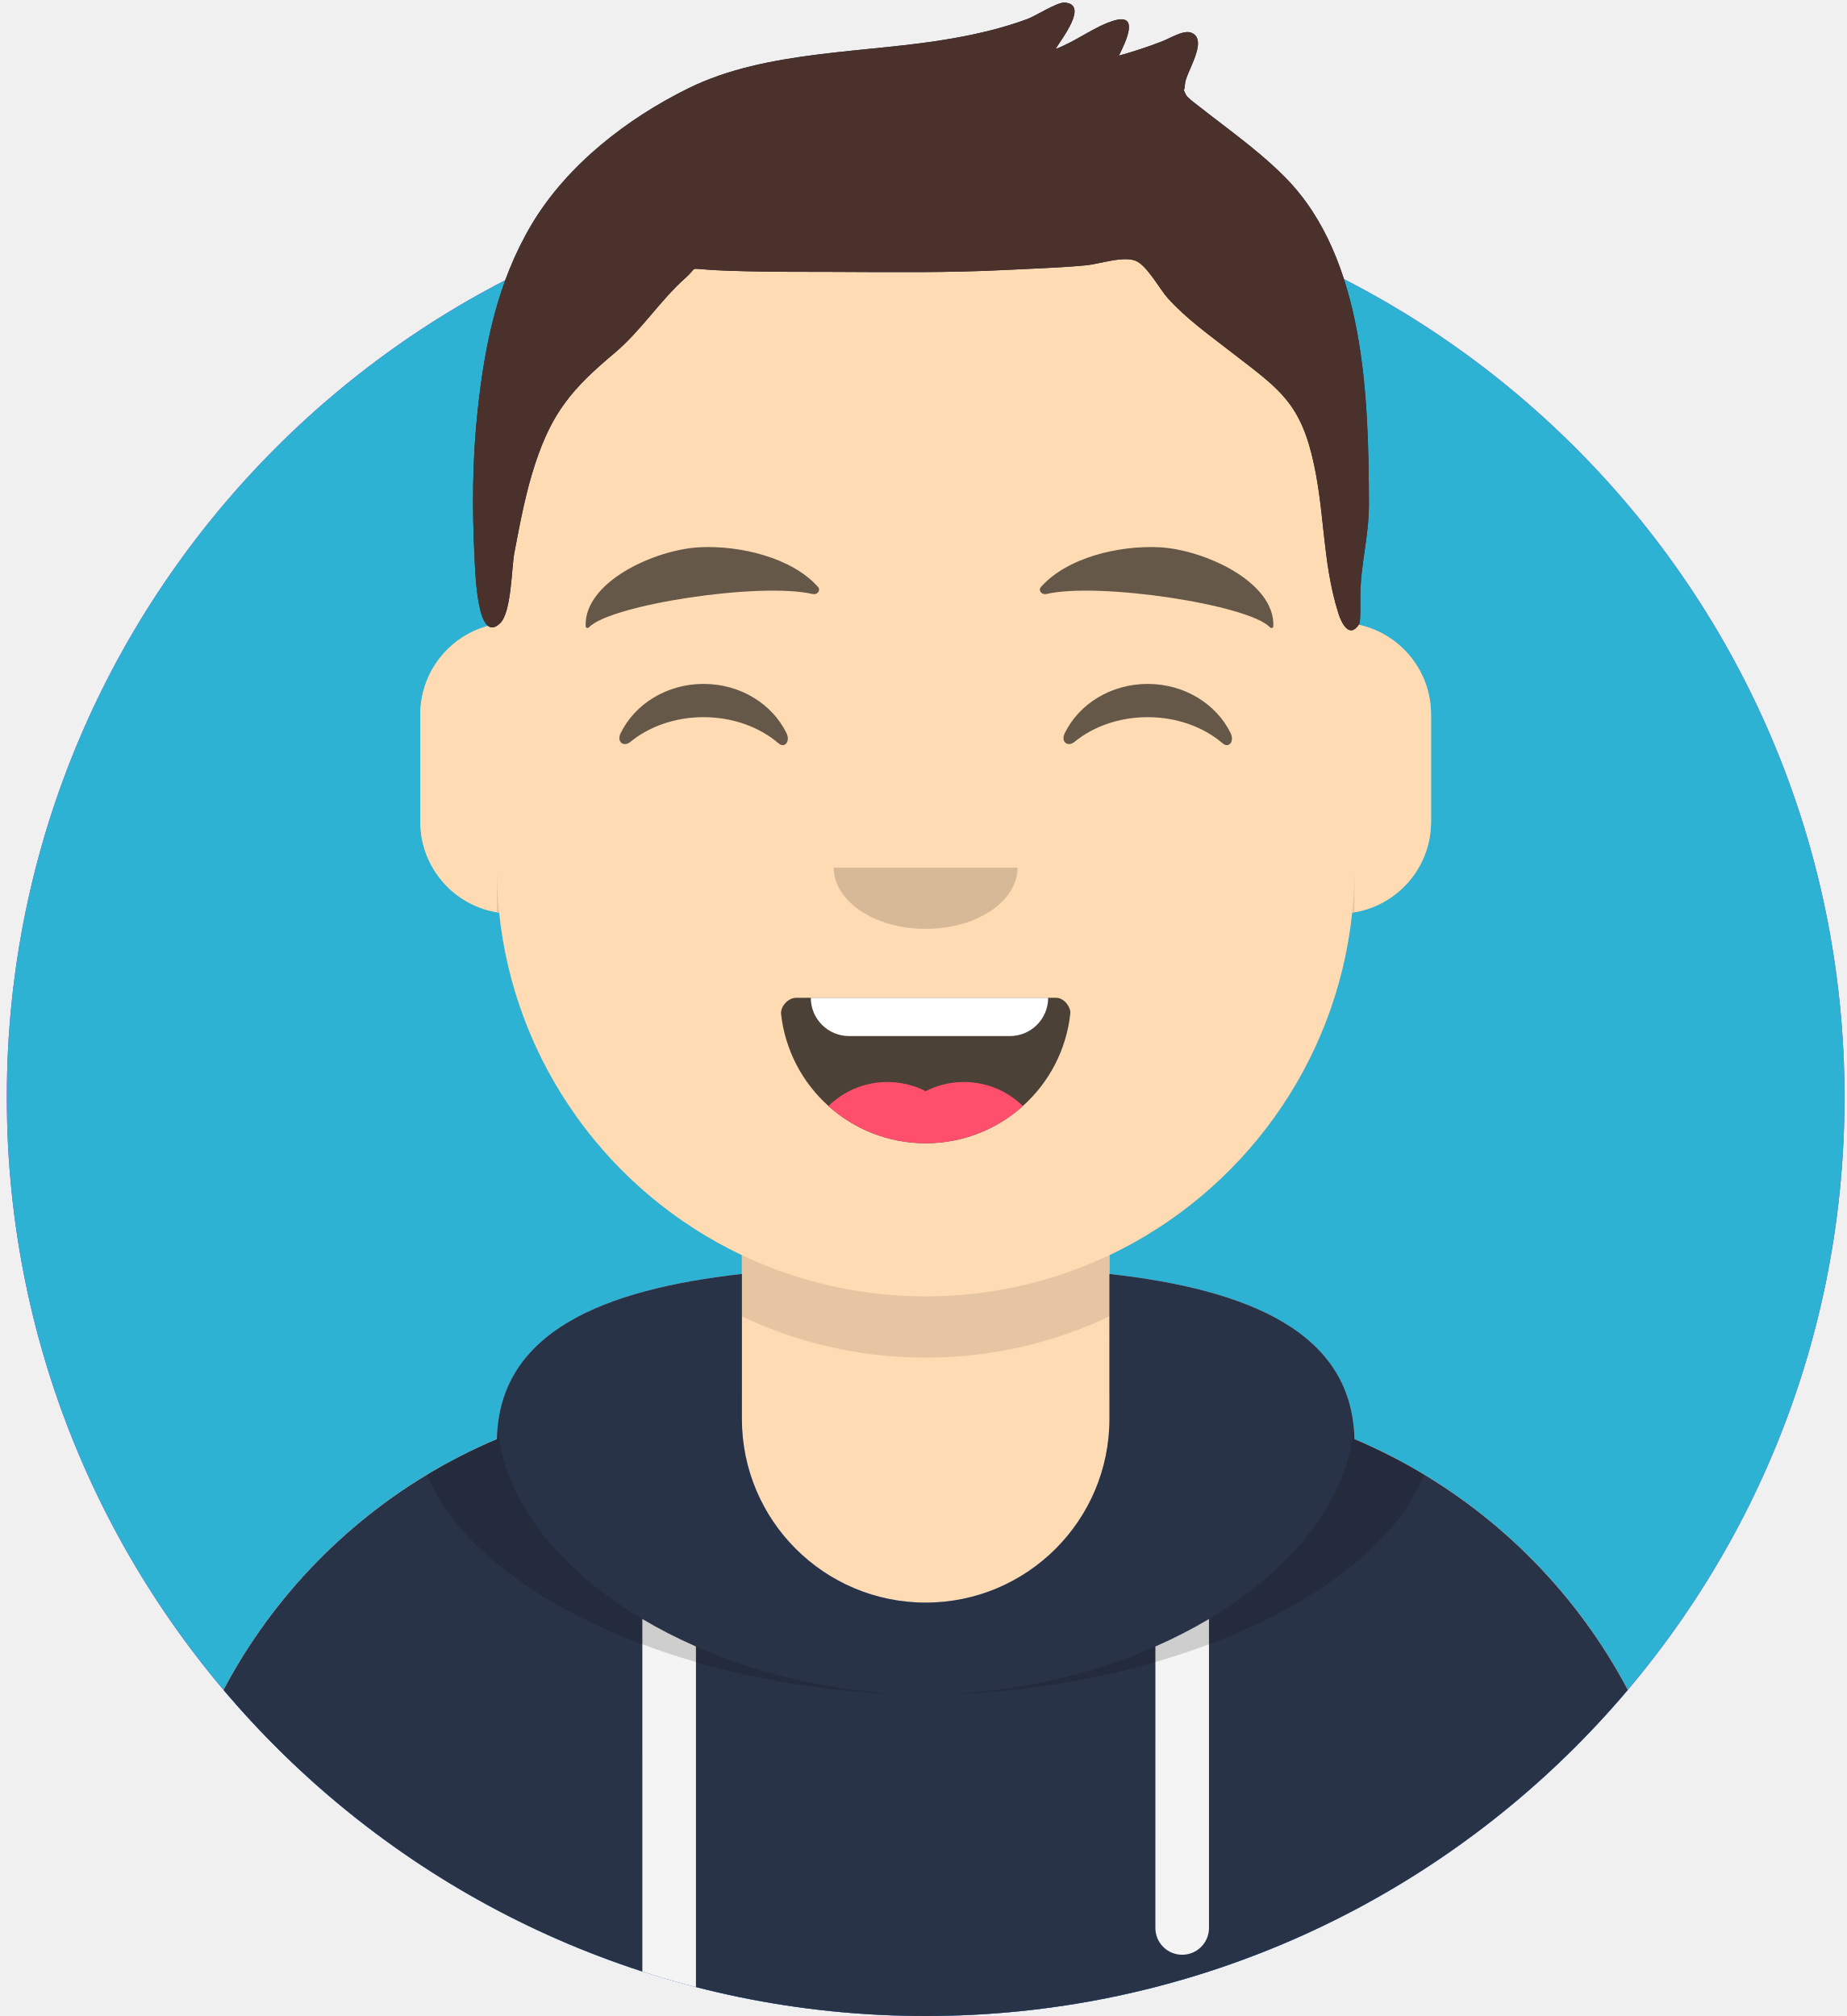
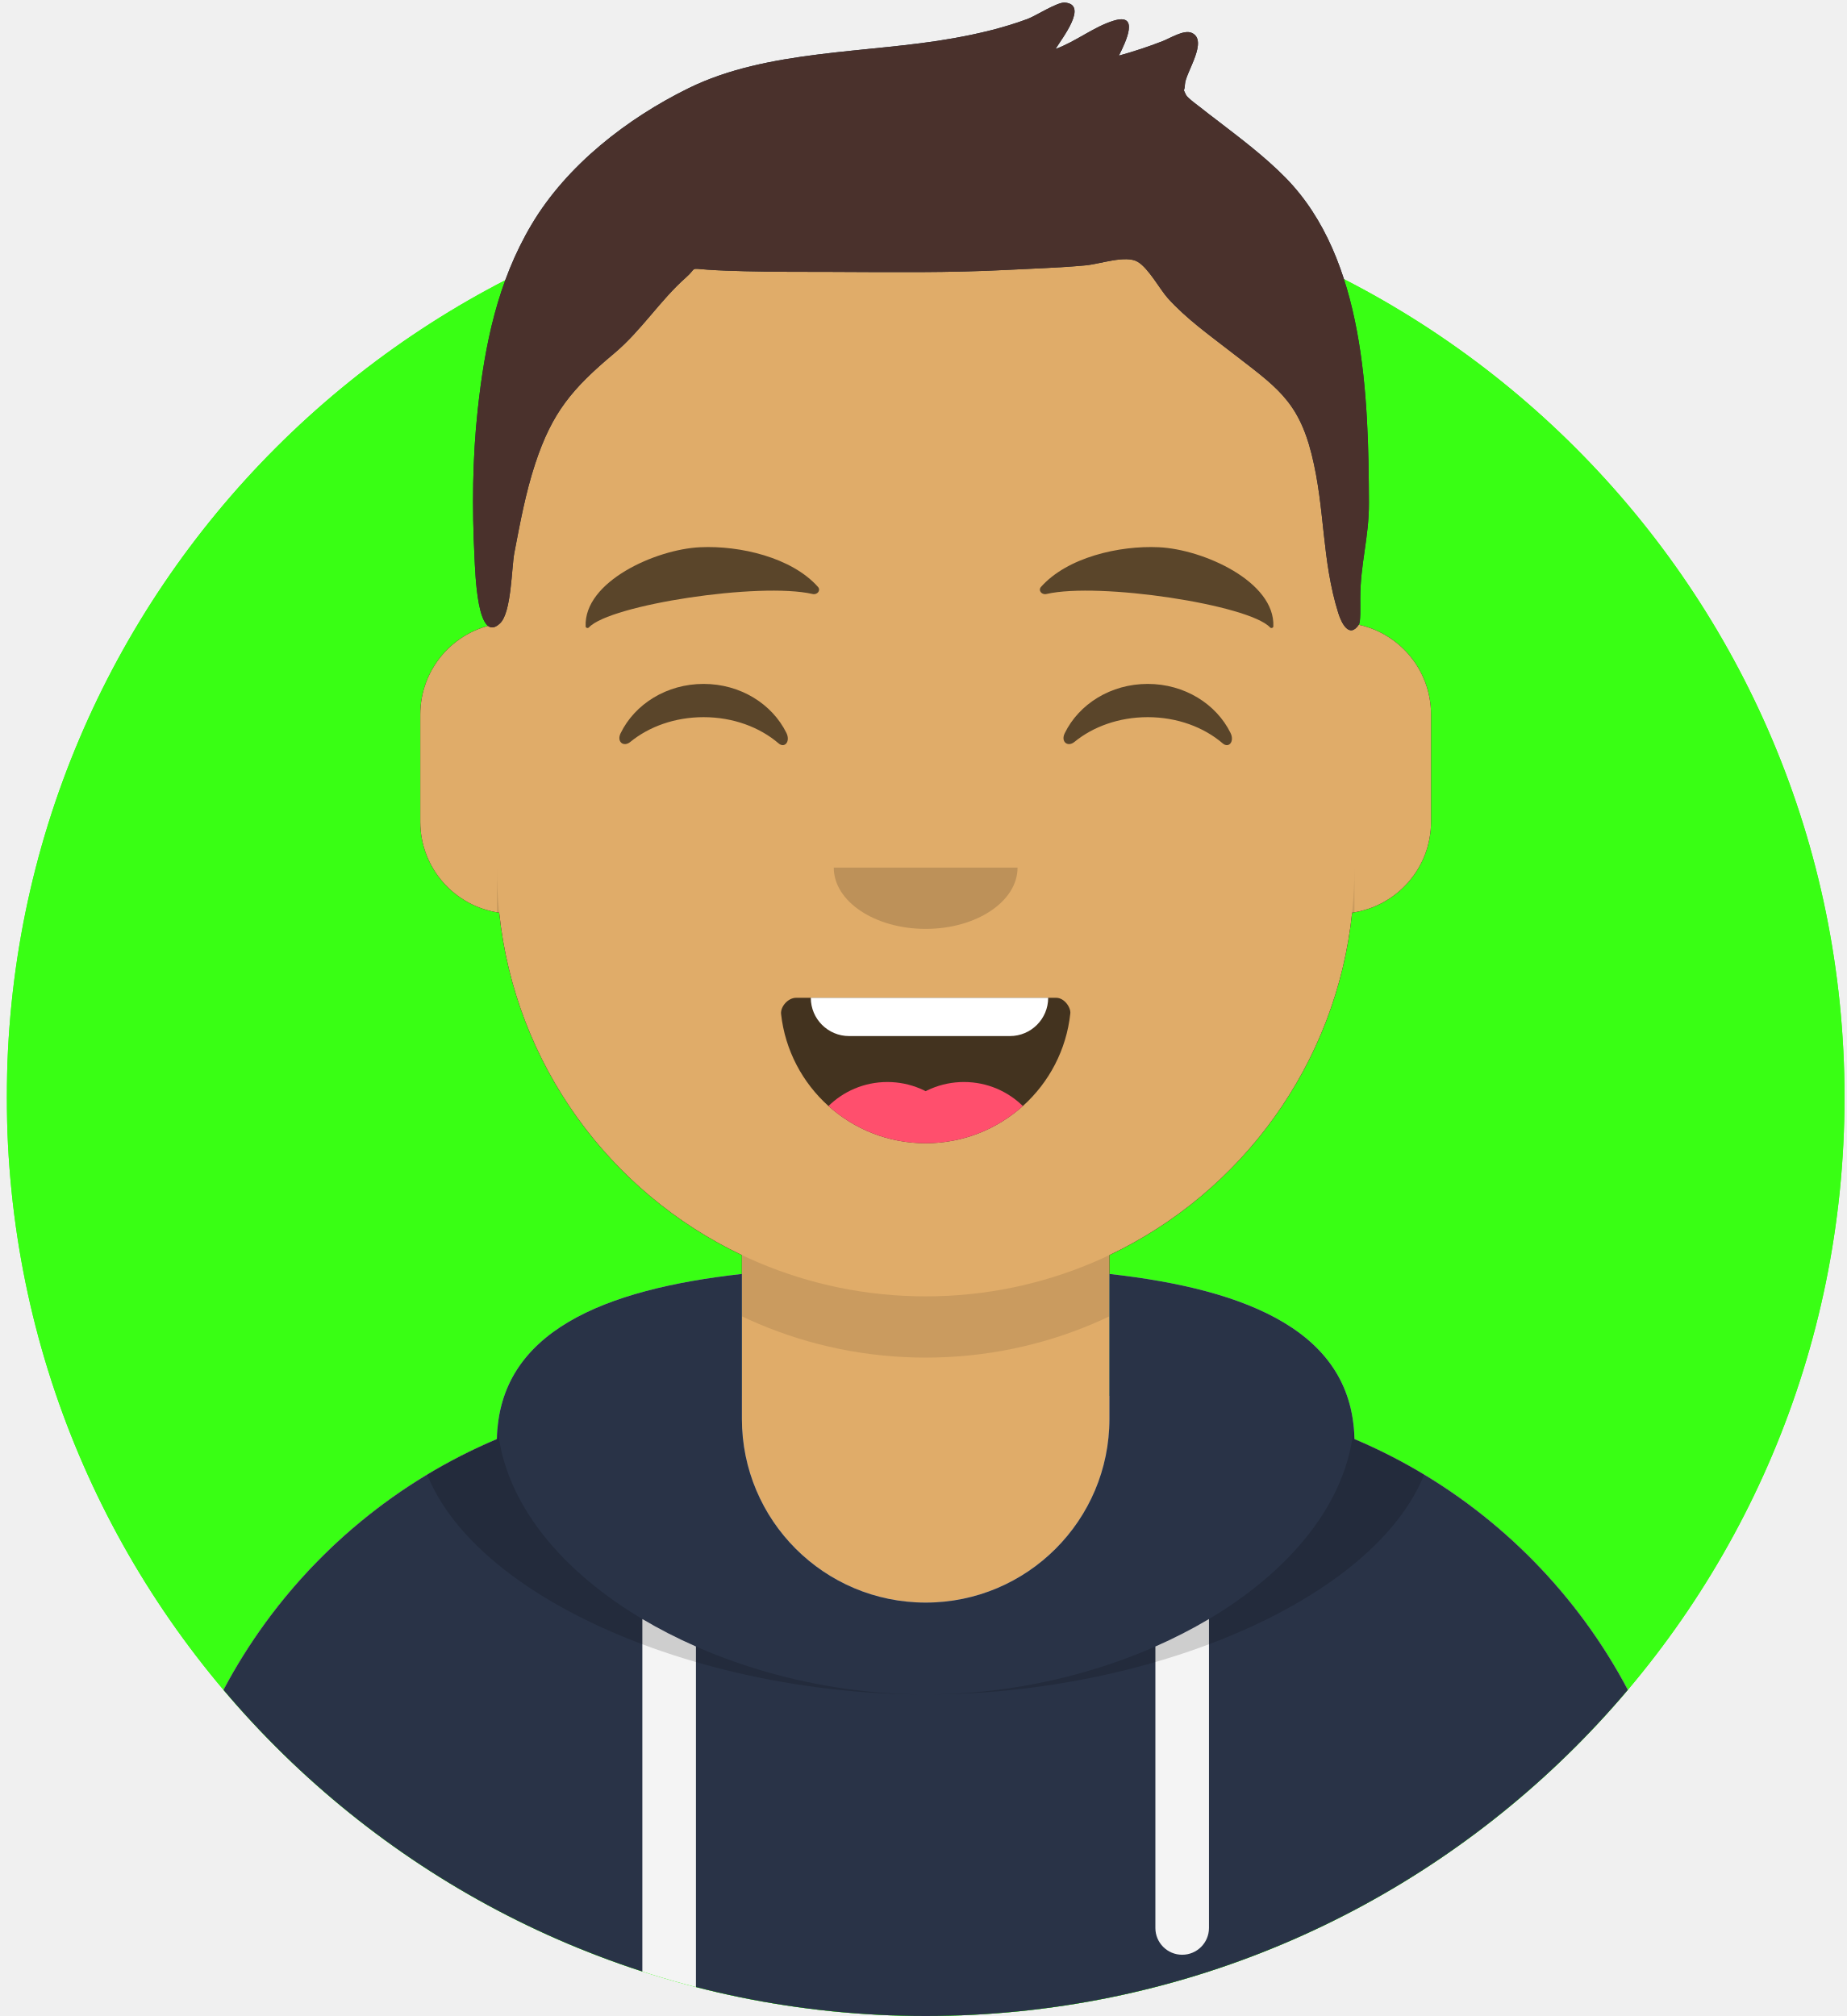
<svg xmlns="http://www.w3.org/2000/svg" xmlns:xlink="http://www.w3.org/1999/xlink" width="217px" height="237px" viewBox="0 0 217 237" version="1.1">
  <defs>
    <circle id="path-1" cx="108" cy="108" r="108" />
    <path d="M-3.19744231e-14,144 L-3.19744231e-14,-1.42108547e-14 L237.6,-1.42108547e-14 L237.6,144 L226.8,144 C226.8,203.647 178.447,252 118.8,252 C59.153,252 10.8,203.647 10.8,144 L10.8,144 L-3.19744231e-14,144 Z" id="path-3" />
    <path d="M90,0 C117.835,-5.11323436e-15 140.4,22.565 140.4,50.4 L140.401,55.949 C145.508,56.807 149.4,61.249 149.4,66.6 L149.4,79.2 C149.4,84.647 145.367,89.152 140.125,89.893 C138.265,107.718 127.114,122.78 111.601,130.149 L111.6,146.7 L115.2,146.7 C150.988,146.7 180,175.712 180,211.5 L180,219.6 L0,219.6 L0,211.5 C-4.38277231e-15,175.712 29.012,146.7 64.8,146.7 L68.4,146.7 L68.4,130.15 C52.886,122.78 41.735,107.718 39.875,89.893 C34.633,89.152 30.6,84.647 30.6,79.2 L30.6,66.6 C30.6,61.249 34.492,56.806 39.6,55.949 L39.6,50.4 C39.6,22.565 62.165,5.11323436e-15 90,0 Z" id="path-5" />
    <path d="M140.401,11.764 C156.691,13.587 169.2,18.597 169.2,31.569 L169.194,31.18 C192.467,41.01 208.8,64.047 208.8,90.9 L208.8,99 L28.8,99 L28.8,90.9 C28.8,64.047 45.133,41.01 68.406,31.18 C68.653,18.496 81.073,13.568 97.2,11.764 L97.2,28.8 C97.2,40.729 106.871,50.4 118.8,50.4 C130.729,50.4 140.4,40.729 140.4,28.8 L140.4,28.8 Z" id="path-7" />
    <path d="M31.606,13.615 C32.558,22.158 39.803,28.8 48.6,28.8 C57.424,28.8 64.687,22.117 65.603,13.536 C65.676,12.845 64.905,11.7 63.938,11.7 C50.534,11.7 40.264,11.7 33.378,11.7 C32.406,11.7 31.511,12.761 31.606,13.615 Z" id="path-9" />
    <rect id="path-11" x="0" y="0" width="237.6" height="252" />
    <path d="M118.135,20.928 C115.651,18.39 112.767,16.236 109.962,14.076 C109.343,13.6 108.715,13.135 108.109,12.641 C107.972,12.528 106.563,11.519 106.394,11.148 C105.988,10.254 106.224,10.95 106.28,9.884 C106.35,8.535 109.1,4.727 107.048,3.854 C106.146,3.47 104.536,4.492 103.67,4.83 C101.977,5.49 100.263,6.054 98.512,6.54 C99.351,4.869 100.95,1.524 97.944,2.419 C95.603,3.116 93.421,4.91 91.068,5.753 C91.847,4.477 94.96,0.523 92.147,0.302 C91.271,0.233 88.724,1.875 87.782,2.226 C84.959,3.275 82.075,3.953 79.111,4.487 C69.033,6.304 57.248,5.786 47.923,10.374 C40.735,13.911 33.636,19.4 29.484,26.389 C25.481,33.125 23.984,40.498 23.146,48.217 C22.532,53.882 22.482,59.738 22.769,65.424 C22.863,67.287 23.073,75.874 25.779,73.273 C27.127,71.978 27.117,66.745 27.457,64.974 C28.133,61.451 28.783,57.911 29.91,54.5 C31.895,48.49 34.238,45.687 39.184,41.547 C42.359,38.89 44.588,35.3 47.625,32.62 C48.99,31.416 47.949,31.542 50.143,31.7 C51.616,31.806 53.097,31.846 54.574,31.885 C57.99,31.974 61.412,31.951 64.829,31.963 C71.711,31.988 78.561,32.085 85.437,31.725 C88.492,31.565 91.556,31.478 94.603,31.195 C96.306,31.038 99.326,29.947 100.728,30.78 C102.01,31.543 103.342,34.034 104.263,35.054 C106.438,37.464 109.032,39.305 111.576,41.282 C116.881,45.403 119.559,46.98 121.17,53.421 C122.775,59.838 122.325,65.791 124.312,72.106 C124.662,73.217 125.586,75.13 126.726,73.415 C126.937,73.096 126.883,71.345 126.883,70.337 C126.883,66.27 127.913,63.218 127.9,59.123 C127.849,46.674 127.447,30.442 118.135,20.928 Z" id="path-13" />
  </defs>
  <g id="Website" stroke="none" stroke-width="1" fill="none" fill-rule="evenodd">
    <g id="mf-avatar" transform="translate(-10, -15)">
      <g id="Circle" transform="translate(10.8, 36)">
        <mask id="mask-2" fill="white">
          <use xlink:href="#path-1" />
        </mask>
-         <use id="Circle-Background" fill="#972dc2" xlink:href="#path-1" />
-         <g id="🖍-Circle-Color" mask="url(#mask-2)" fill="#2EB2D3">
+         <use id="Circle-Background" fill="#39FF14" xlink:href="#path-1" />
+         <g id="🖍-Circle-Color" mask="url(#mask-2)" fill="#39FF14">
          <rect id="🖍Color" x="0" y="0" width="216.445" height="216" />
        </g>
      </g>
      <mask id="mask-4" fill="white">
        <use xlink:href="#path-3" />
      </mask>
      <g id="Mask" />
      <g id="Avataaar" mask="url(#mask-4)">
        <g id="Body" transform="translate(28.8, 32.4)">
          <mask id="mask-6" fill="white">
            <use xlink:href="#path-5" />
          </mask>
-           <use fill="#D0C6AC" xlink:href="#path-5" />
-           <g id="Skin/👶🏻-05-Pale" mask="url(#mask-6)" fill="#FFDBB4">
+           <use fill="#000000" xlink:href="#path-5" />
+           <g id="Skin/👶🏻-05-Pale" mask="url(#mask-6)" fill="#E0AC69">
            <g transform="translate(-28.8, 0)" id="Color">
              <rect x="0" y="0" width="238.384" height="220.355" />
            </g>
          </g>
          <path d="M39.6,84.6 C39.6,112.435 62.165,135 90,135 C117.835,135 140.4,112.435 140.4,84.6 L140.4,84.6 L140.4,91.8 C140.4,119.635 117.835,142.2 90,142.2 C62.165,142.2 39.6,119.635 39.6,91.8 Z" id="Neck-Shadow" fill-opacity="0.1" fill="#000000" mask="url(#mask-6)" />
        </g>
        <g id="Clothing/Hoodie" transform="translate(0, 153)">
          <mask id="mask-8" fill="white">
            <use xlink:href="#path-7" />
          </mask>
          <use id="Hoodie" fill="#B7C1DB" fill-rule="evenodd" xlink:href="#path-7" />
          <g id="Color/Palette/Slate" mask="url(#mask-8)" fill="#293347" fill-rule="evenodd">
            <rect id="🖍Color" x="0" y="0" width="238.491" height="99" />
          </g>
          <path d="M91.8,55.565 L91.8,99 L85.5,99 L85.499,52.335 C87.483,53.514 89.592,54.594 91.8,55.565 Z M152.101,52.334 L152.1,88.65 C152.1,90.39 150.69,91.8 148.95,91.8 C147.21,91.8 145.8,90.39 145.8,88.65 L145.801,55.565 C148.009,54.594 150.118,53.513 152.101,52.334 Z" id="Straps" fill="#F4F4F4" fill-rule="evenodd" mask="url(#mask-8)" />
          <path d="M155.733,11.451 C169.28,14.013 178.65,19.118 178.65,29.077 C178.65,46.818 148.916,61.2 118.8,61.2 C88.684,61.2 58.95,46.818 58.95,29.077 C58.95,19.118 68.32,14.013 81.867,11.451 C73.689,14.466 68.4,19.534 68.4,27.969 C68.4,46.322 93.439,61.2 118.8,61.2 C144.161,61.2 169.2,46.322 169.2,27.969 C169.2,19.71 164.13,14.679 156.241,11.642 Z" id="Shadow" fill-opacity="0.16" fill="#000000" fill-rule="evenodd" mask="url(#mask-8)" />
        </g>
        <g id="Face" transform="translate(68.4, 73.8)">
          <g id="Mouth/Smile" transform="translate(1.8, 46.8)">
            <mask id="mask-10" fill="white">
              <use xlink:href="#path-9" />
            </mask>
            <use id="Mouth" fill-opacity="0.7" fill="#000000" fill-rule="evenodd" xlink:href="#path-9" />
            <path d="M39.6,1.8 L58.5,1.8 C60.985,1.8 63,3.815 63,6.3 L63,11.7 C63,14.185 60.985,16.2 58.5,16.2 L39.6,16.2 C37.115,16.2 35.1,14.185 35.1,11.7 L35.1,6.3 C35.1,3.815 37.115,1.8 39.6,1.8 Z" id="Teeth" fill="#FFFFFF" fill-rule="evenodd" mask="url(#mask-10)" />
            <g id="Tongue" stroke-width="1" fill-rule="evenodd" mask="url(#mask-10)" fill="#FF4F6D">
              <g transform="translate(34.2, 21.6)">
                <circle cx="9.9" cy="9.9" r="9.9" />
                <circle cx="18.9" cy="9.9" r="9.9" />
              </g>
            </g>
          </g>
          <g id="Nose/Default" transform="translate(25.2, 36)" fill="#000000" fill-opacity="0.16">
            <path d="M14.4,7.2 C14.4,11.176 19.235,14.4 25.2,14.4 L25.2,14.4 C31.165,14.4 36,11.176 36,7.2" id="Nose" />
          </g>
          <g id="Eyes/Happy-😁" transform="translate(0, 7.2)" fill="#000000" fill-opacity="0.6">
            <path d="M14.544,20.203 C16.206,16.784 19.948,14.4 24.298,14.4 C28.632,14.4 32.363,16.767 34.034,20.166 C34.53,21.176 33.824,22.003 33.112,21.39 C30.906,19.494 27.773,18.309 24.298,18.309 C20.931,18.309 17.886,19.421 15.694,21.214 C14.892,21.87 14.058,21.203 14.544,20.203 Z" id="Squint" />
            <path d="M66.744,20.203 C68.406,16.784 72.148,14.4 76.498,14.4 C80.832,14.4 84.563,16.767 86.234,20.166 C86.73,21.176 86.024,22.003 85.312,21.39 C83.106,19.494 79.973,18.309 76.498,18.309 C73.131,18.309 70.086,19.421 67.894,21.214 C67.092,21.87 66.258,21.203 66.744,20.203 Z" id="Squint" />
          </g>
          <g id="Eyebrow/Natural/Default-Natural" fill="#000000" fill-opacity="0.6">
            <path d="M23.435,5.589 C18.25,6.285 10.164,10.805 10.84,16.036 C10.862,16.207 11.121,16.261 11.233,16.118 C13.471,13.248 30.774,9.033 37.075,9.913 C37.652,9.994 38.032,9.399 37.639,9.027 C34.269,5.845 28.08,4.961 23.435,5.589" id="Eyebrow" transform="translate(24.3, 10.8) rotate(5) translate(-24.3, -10.8) " />
            <path d="M76.535,5.589 C71.35,6.285 63.264,10.805 63.94,16.036 C63.962,16.207 64.221,16.261 64.333,16.118 C66.571,13.248 83.874,9.033 90.175,9.913 C90.752,9.994 91.132,9.399 90.739,9.027 C87.369,5.845 81.18,4.961 76.535,5.589" id="Eyebrow" transform="translate(77.4, 10.8) scale(-1, 1) rotate(5) translate(-77.4, -10.8) " />
          </g>
        </g>
        <g id="Top">
          <mask id="mask-12" fill="white">
            <use xlink:href="#path-11" />
          </mask>
          <g id="Mask" />
          <g mask="url(#mask-12)">
            <g transform="translate(43, 15)">
              <mask id="mask-14" fill="white">
                <use xlink:href="#path-13" />
              </mask>
              <use id="Short-Hair" stroke="none" fill="#1F3140" fill-rule="evenodd" xlink:href="#path-13" />
              <g id="Color/Hair/Brown-Dark" stroke="none" fill="none" mask="url(#mask-14)" fill-rule="evenodd">
                <g transform="translate(-43.1, -15)" fill="#4A312C" id="Color">
                  <rect x="0" y="0" width="239.107" height="252.406" />
                </g>
              </g>
            </g>
          </g>
        </g>
      </g>
    </g>
  </g>
</svg>
